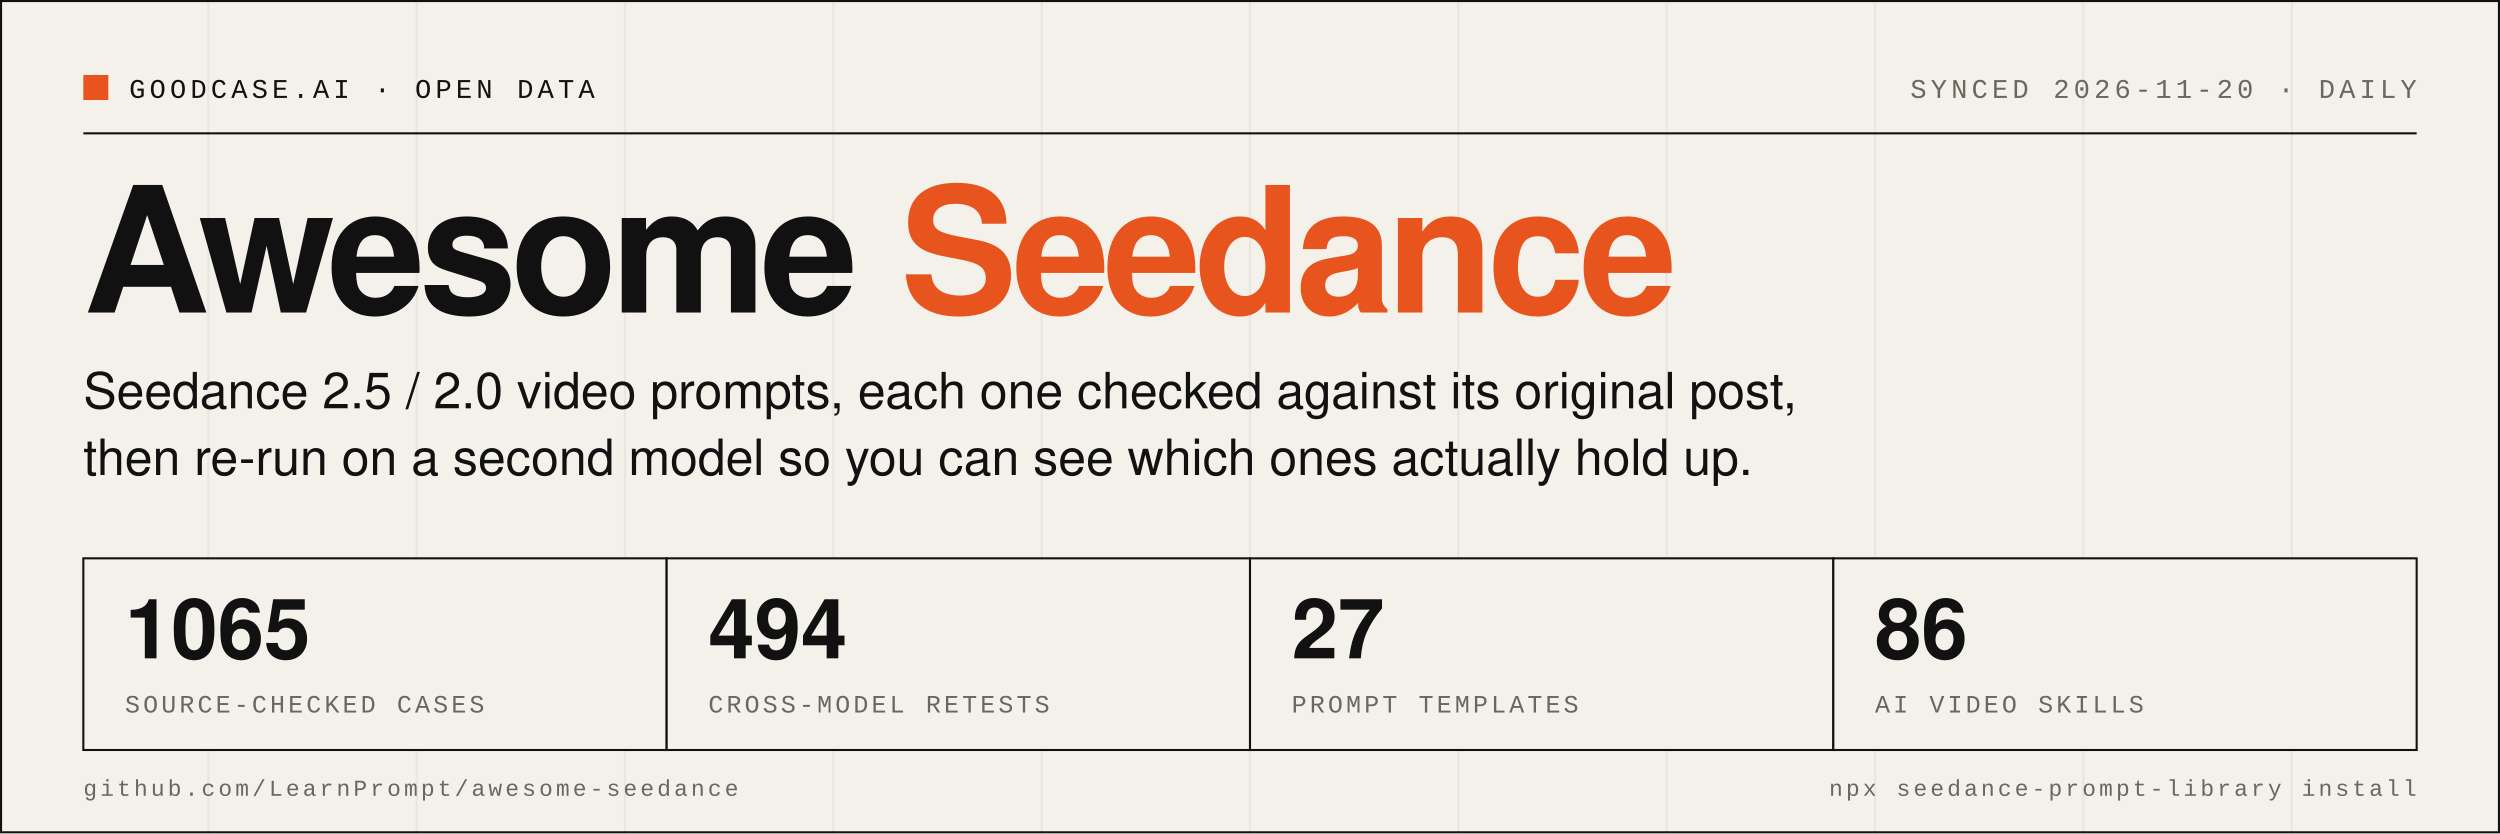
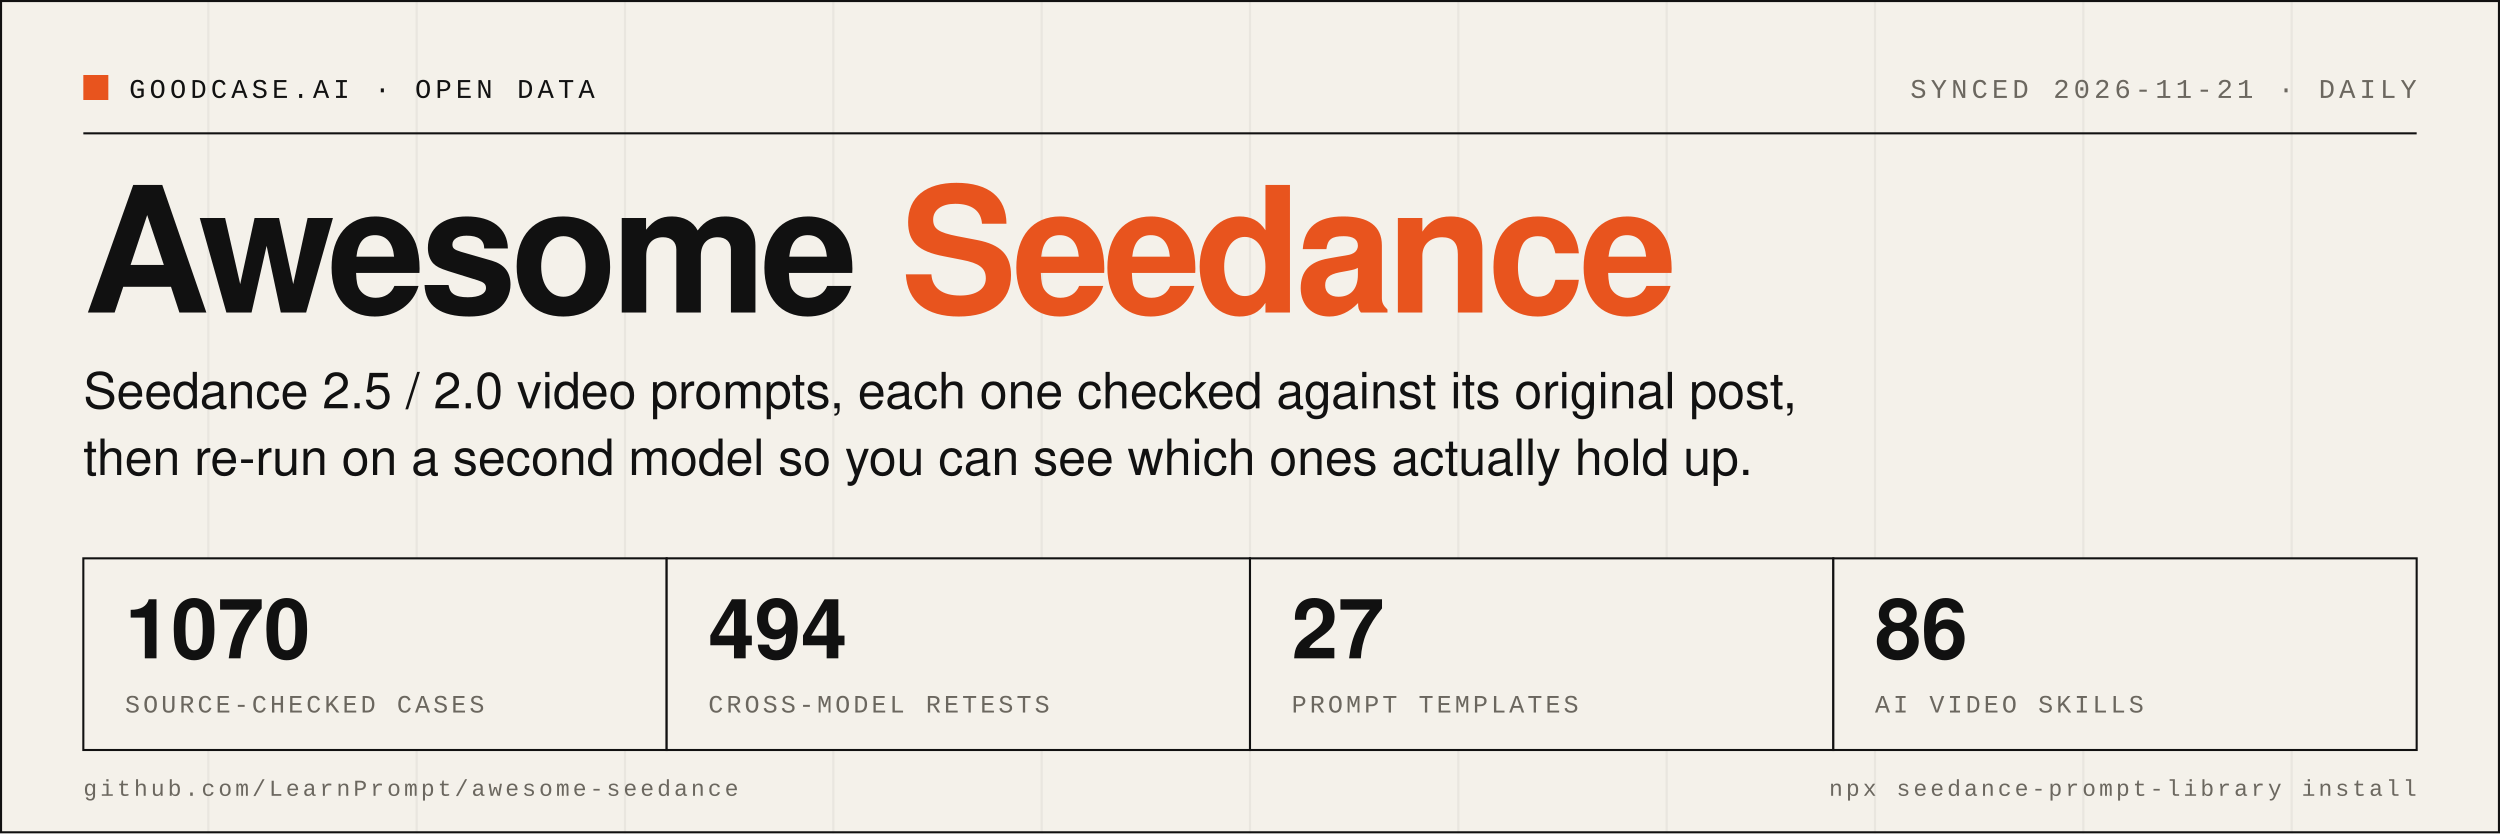
- <svg xmlns="http://www.w3.org/2000/svg" width="1200" height="400" viewBox="0 0 1200 400" role="img" aria-label="Awesome Seedance: 1065 source-checked cases, 494 cross-model retests, 27 prompt templates, 86 AI video skills">
+ <svg xmlns="http://www.w3.org/2000/svg" width="1200" height="400" viewBox="0 0 1200 400" role="img" aria-label="Awesome Seedance: 1070 source-checked cases, 494 cross-model retests, 27 prompt templates, 86 AI video skills">
  <rect width="1200" height="400" fill="#F4F1EA" />
  <line x1="0" y1="0" x2="0" y2="400" stroke="#111111" stroke-opacity="0.05" stroke-width="1" />
  <line x1="100" y1="0" x2="100" y2="400" stroke="#111111" stroke-opacity="0.05" stroke-width="1" />
  <line x1="200" y1="0" x2="200" y2="400" stroke="#111111" stroke-opacity="0.05" stroke-width="1" />
  <line x1="300" y1="0" x2="300" y2="400" stroke="#111111" stroke-opacity="0.05" stroke-width="1" />
  <line x1="400" y1="0" x2="400" y2="400" stroke="#111111" stroke-opacity="0.05" stroke-width="1" />
  <line x1="500" y1="0" x2="500" y2="400" stroke="#111111" stroke-opacity="0.05" stroke-width="1" />
  <line x1="600" y1="0" x2="600" y2="400" stroke="#111111" stroke-opacity="0.05" stroke-width="1" />
  <line x1="700" y1="0" x2="700" y2="400" stroke="#111111" stroke-opacity="0.05" stroke-width="1" />
  <line x1="800" y1="0" x2="800" y2="400" stroke="#111111" stroke-opacity="0.05" stroke-width="1" />
  <line x1="900" y1="0" x2="900" y2="400" stroke="#111111" stroke-opacity="0.05" stroke-width="1" />
  <line x1="1000" y1="0" x2="1000" y2="400" stroke="#111111" stroke-opacity="0.05" stroke-width="1" />
  <line x1="1100" y1="0" x2="1100" y2="400" stroke="#111111" stroke-opacity="0.05" stroke-width="1" />
  <rect x="0.5" y="0.5" width="1199" height="399" fill="none" stroke="#111111" stroke-width="1" />
  <rect x="40" y="36" width="12" height="12" fill="#E8541E" />
  <text x="62" y="47" font-family="SFMono-Regular, Menlo, Consolas, 'Liberation Mono', monospace" font-size="13" letter-spacing="2" fill="#111111">GOODCASE.AI · OPEN DATA</text>
-   <text x="1160" y="47" text-anchor="end" font-family="SFMono-Regular, Menlo, Consolas, 'Liberation Mono', monospace" font-size="13" letter-spacing="2" fill="#6B675F">SYNCED 2026-11-20 · DAILY</text>
+   <text x="1160" y="47" text-anchor="end" font-family="SFMono-Regular, Menlo, Consolas, 'Liberation Mono', monospace" font-size="13" letter-spacing="2" fill="#6B675F">SYNCED 2026-11-21 · DAILY</text>
  <line x1="40" y1="64" x2="1160" y2="64" stroke="#111111" stroke-width="1" />
  <text x="40" y="150" font-family="Helvetica Neue, Helvetica, Arial, 'PingFang SC', sans-serif" font-size="84" font-weight="800" letter-spacing="-3" fill="#111111">Awesome <tspan fill="#E8541E">Seedance</tspan>
  </text>
  <text x="40" y="196" font-family="Helvetica Neue, Helvetica, Arial, 'PingFang SC', sans-serif" font-size="24" fill="#111111">Seedance 2.5 / 2.0 video prompts, each one checked against its original post,</text>
  <text x="40" y="228" font-family="Helvetica Neue, Helvetica, Arial, 'PingFang SC', sans-serif" font-size="24" fill="#111111">then re-run on a second model so you can see which ones actually hold up.</text>
  <rect x="40" y="268" width="280" height="92" fill="#F4F1EA" stroke="#111111" stroke-width="1" />
-   <text x="60" y="316" font-family="Helvetica Neue, Helvetica, Arial, 'PingFang SC', sans-serif" font-size="40" font-weight="700" fill="#111111">1065</text>
+   <text x="60" y="316" font-family="Helvetica Neue, Helvetica, Arial, 'PingFang SC', sans-serif" font-size="40" font-weight="700" fill="#111111">1070</text>
  <text x="60" y="342" font-family="SFMono-Regular, Menlo, Consolas, 'Liberation Mono', monospace" font-size="12" letter-spacing="1.5" fill="#6B675F">SOURCE-CHECKED CASES</text>
  <rect x="320" y="268" width="280" height="92" fill="#F4F1EA" stroke="#111111" stroke-width="1" />
  <text x="340" y="316" font-family="Helvetica Neue, Helvetica, Arial, 'PingFang SC', sans-serif" font-size="40" font-weight="700" fill="#111111">494</text>
  <text x="340" y="342" font-family="SFMono-Regular, Menlo, Consolas, 'Liberation Mono', monospace" font-size="12" letter-spacing="1.5" fill="#6B675F">CROSS-MODEL RETESTS</text>
  <rect x="600" y="268" width="280" height="92" fill="#F4F1EA" stroke="#111111" stroke-width="1" />
  <text x="620" y="316" font-family="Helvetica Neue, Helvetica, Arial, 'PingFang SC', sans-serif" font-size="40" font-weight="700" fill="#111111">27</text>
  <text x="620" y="342" font-family="SFMono-Regular, Menlo, Consolas, 'Liberation Mono', monospace" font-size="12" letter-spacing="1.5" fill="#6B675F">PROMPT TEMPLATES</text>
  <rect x="880" y="268" width="280" height="92" fill="#F4F1EA" stroke="#111111" stroke-width="1" />
  <text x="900" y="316" font-family="Helvetica Neue, Helvetica, Arial, 'PingFang SC', sans-serif" font-size="40" font-weight="700" fill="#111111">86</text>
  <text x="900" y="342" font-family="SFMono-Regular, Menlo, Consolas, 'Liberation Mono', monospace" font-size="12" letter-spacing="1.5" fill="#6B675F">AI VIDEO SKILLS</text>
  <text x="40" y="382" font-family="SFMono-Regular, Menlo, Consolas, 'Liberation Mono', monospace" font-size="11" letter-spacing="1.5" fill="#6B675F">github.com/LearnPrompt/awesome-seedance</text>
  <text x="1160" y="382" text-anchor="end" font-family="SFMono-Regular, Menlo, Consolas, 'Liberation Mono', monospace" font-size="11" letter-spacing="1.5" fill="#6B675F">npx seedance-prompt-library install</text>
</svg>
